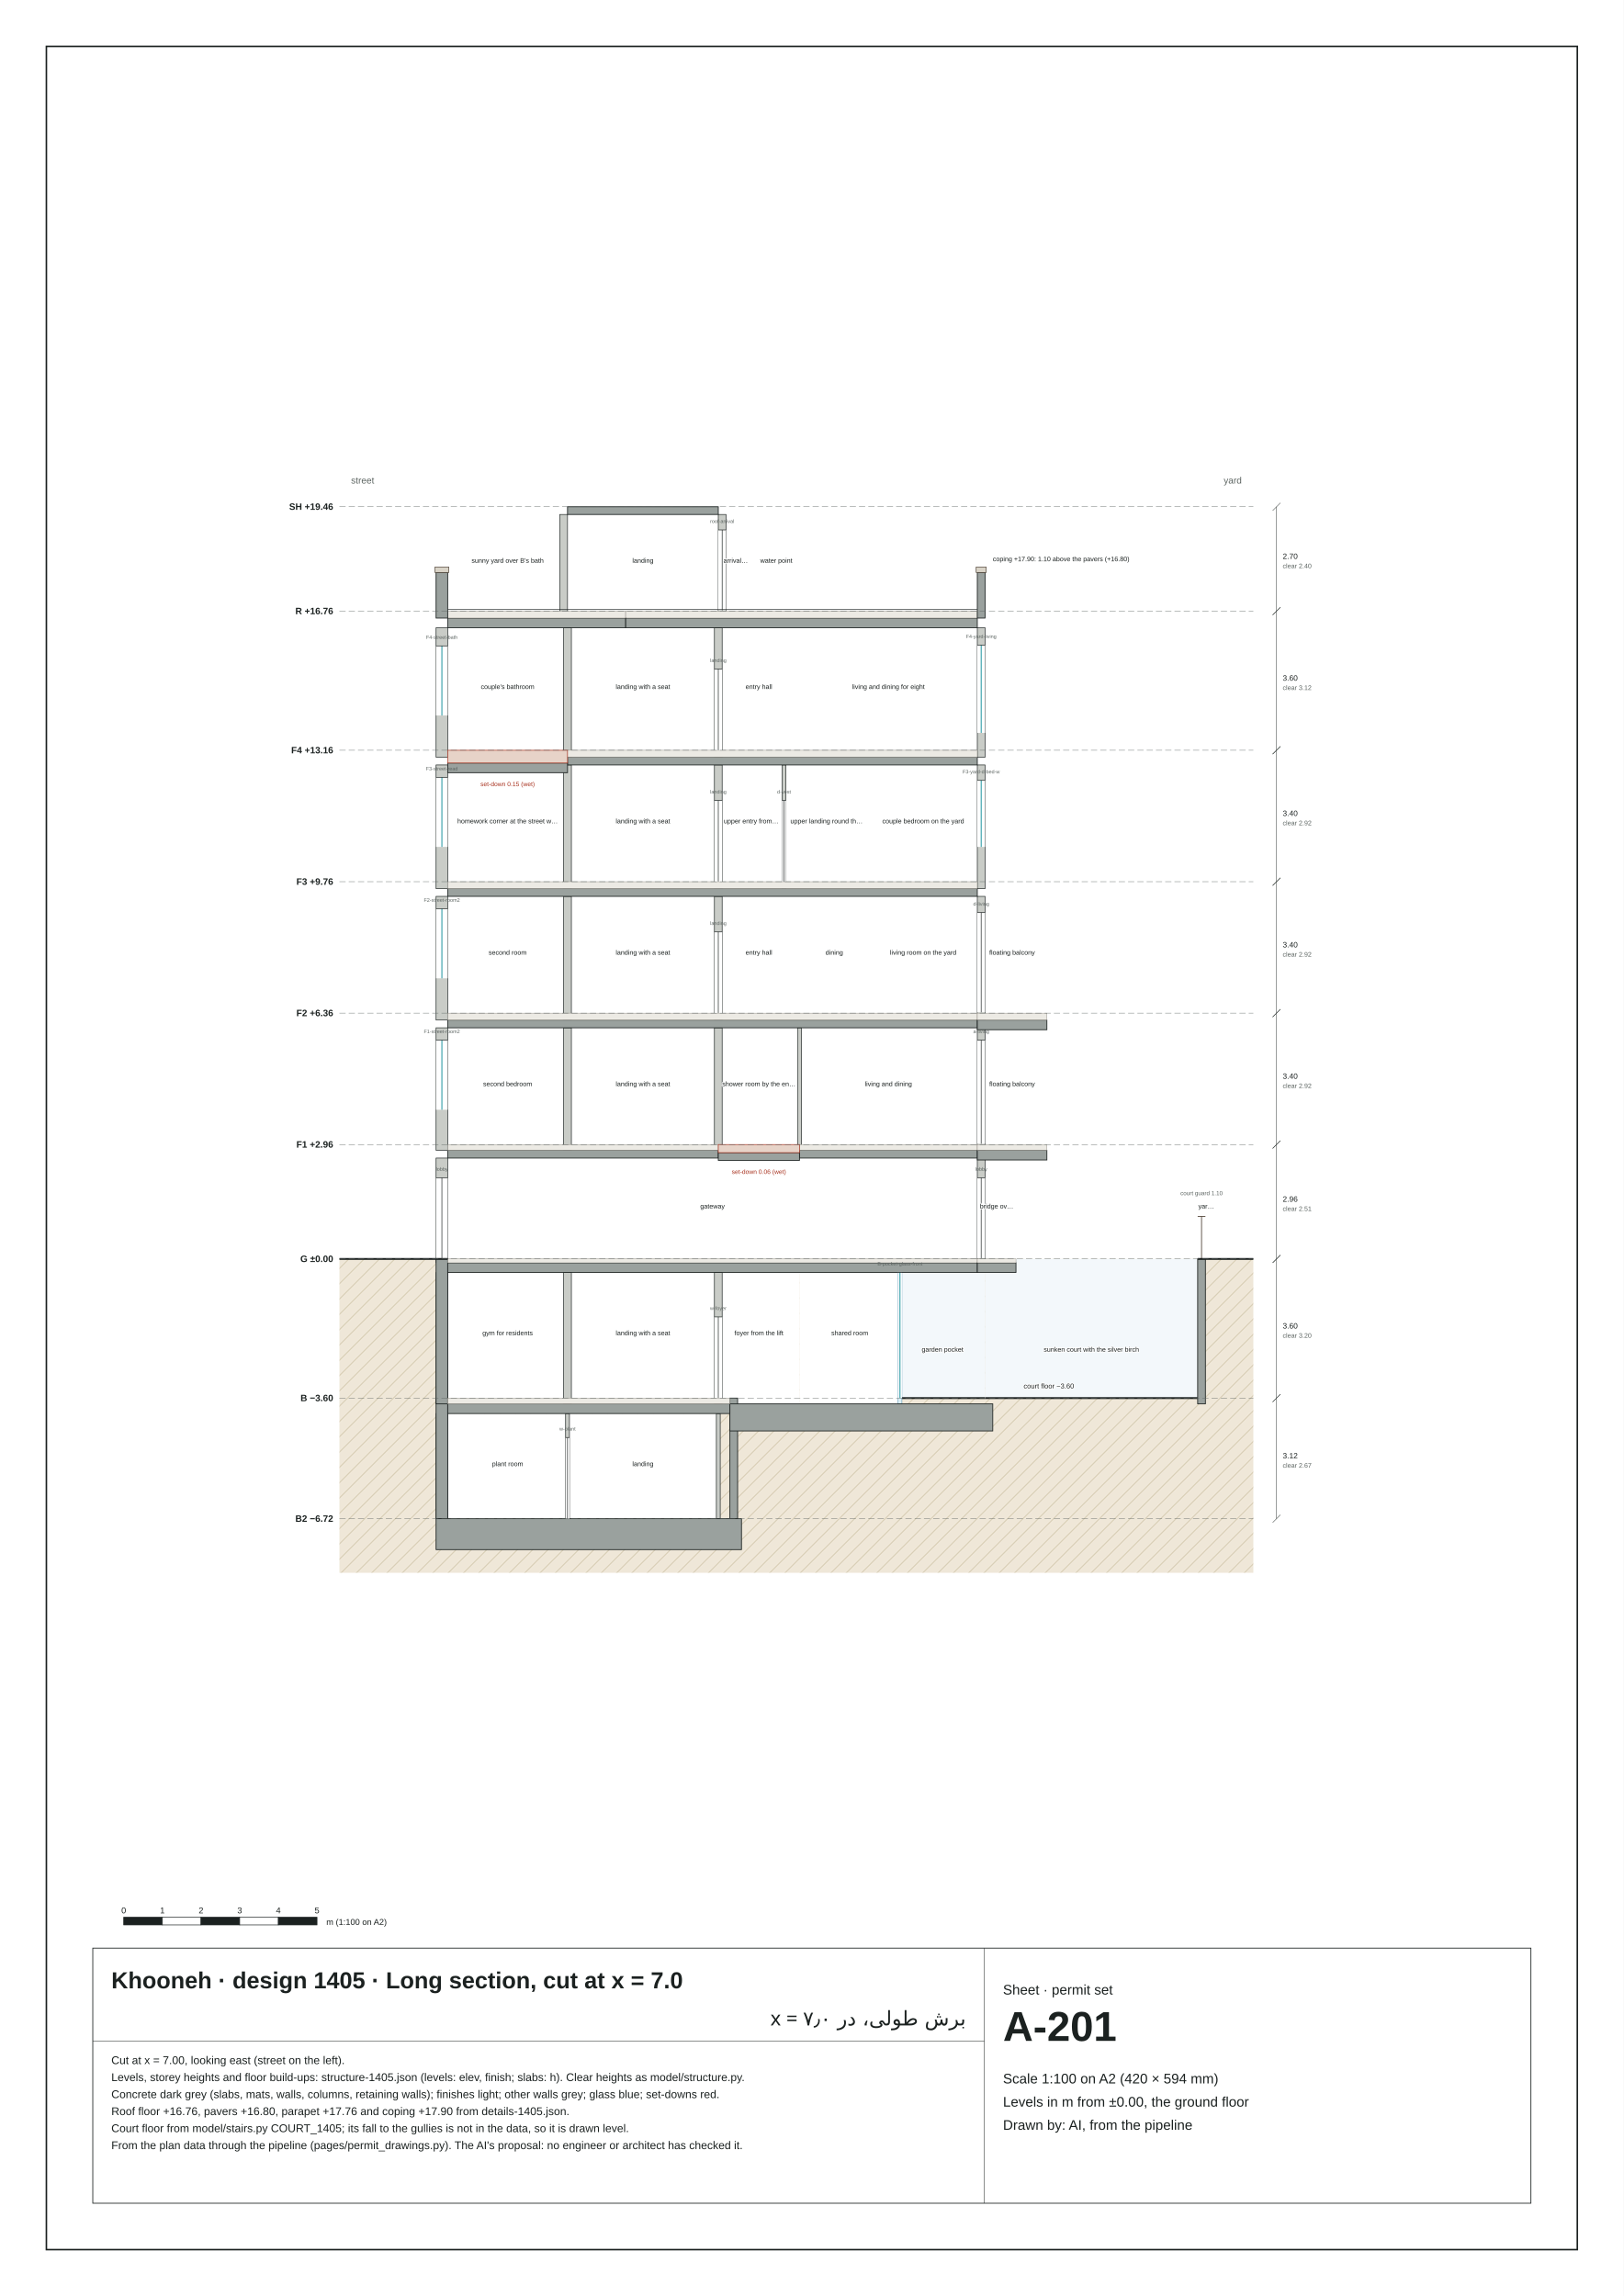
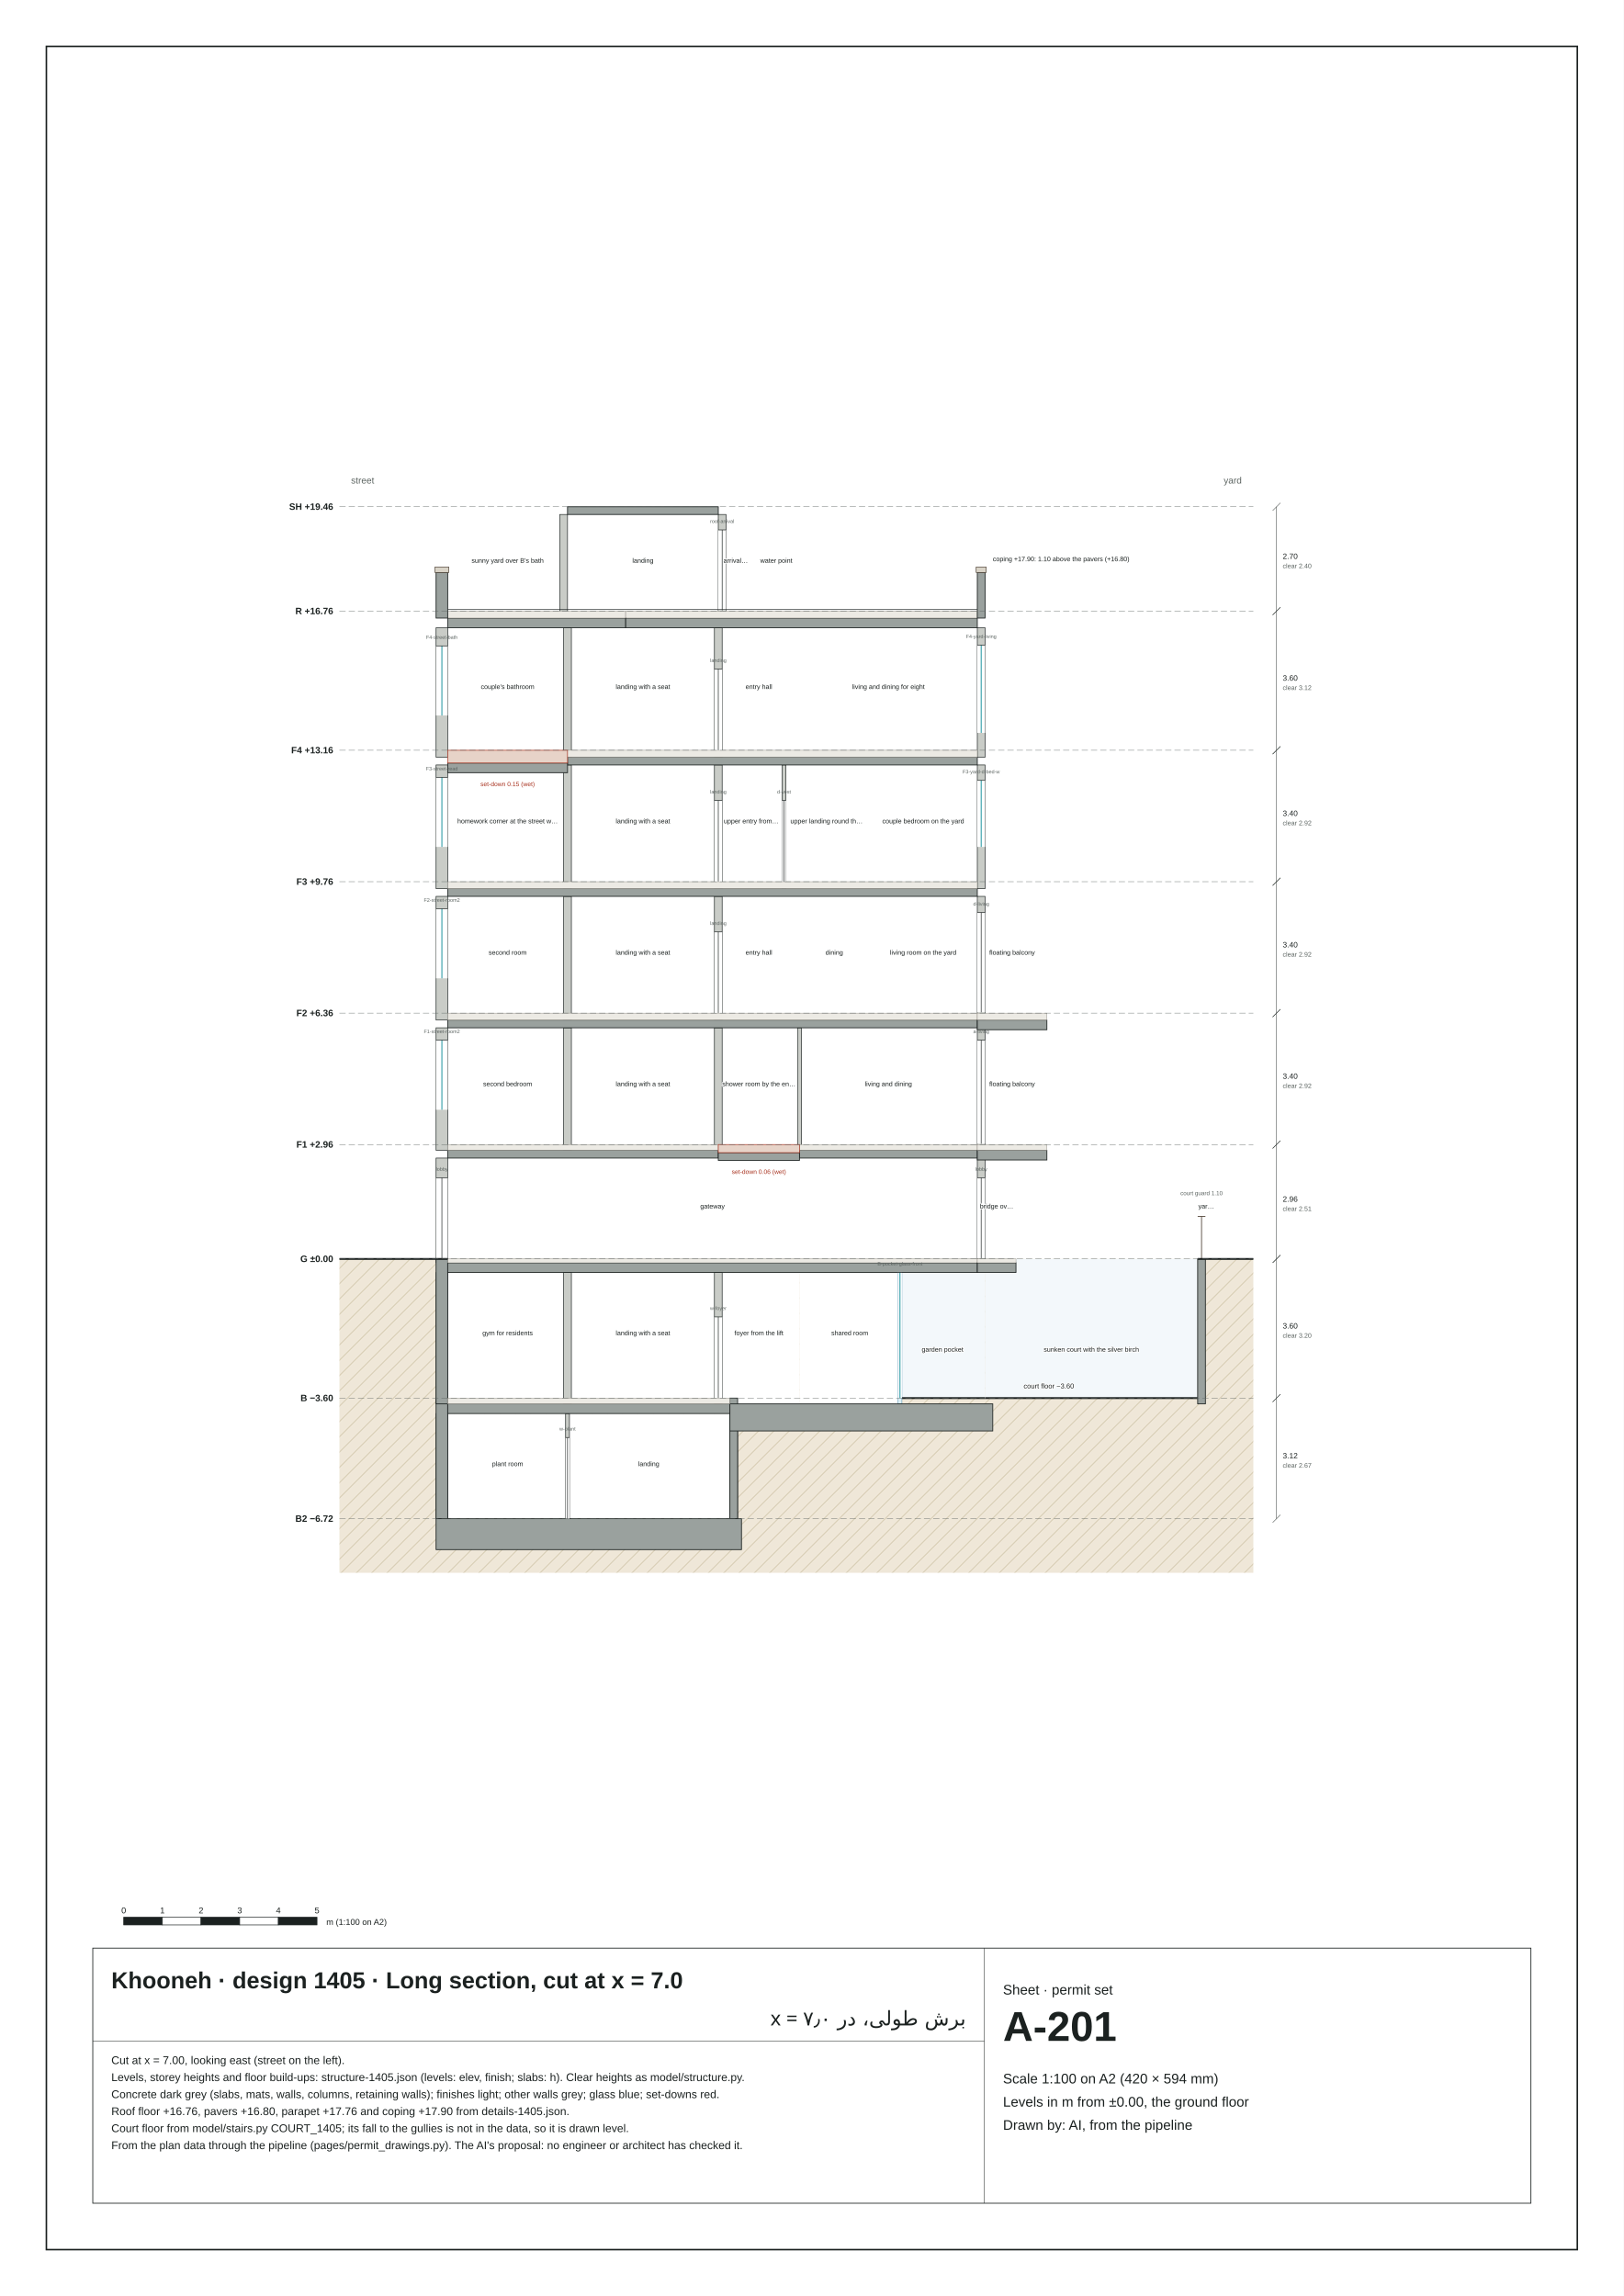
<svg xmlns="http://www.w3.org/2000/svg" width="420mm" height="594mm" viewBox="0 0 2100 2970">
  <style>svg{background:#fff}.frame{fill:none;stroke:#1B2120;stroke-width:2}.tb{fill:#fff;stroke:#1B2120;stroke-width:1}.tb-l{stroke:#1B2120;stroke-width:.6}.tbt{font-family:'Helvetica Neue',Arial,sans-serif;fill:#1B2120}.tbf{font-family:'Vazirmatn','Tahoma',sans-serif;fill:#1B2120;direction:rtl;unicode-bidi:embed}.t{font-family:'Helvetica Neue',Arial,sans-serif;fill:#1B2120;paint-order:stroke;stroke:#fff;stroke-width:2.2;stroke-linejoin:round}.t-m{font-family:'Helvetica Neue',Arial,sans-serif;fill:#5C6461}.t-r{font-family:'Helvetica Neue',Arial,sans-serif;fill:#A8321F}.earth{fill:url(#earth);stroke:none}.room{fill:#fff;stroke:none}.sky{fill:#F3F8FB;stroke:none}.conc{fill:#9AA19E;stroke:#1B2120;stroke-width:1}.wall{fill:#C9CCC7;stroke:#1B2120;stroke-width:.8}.glassw{fill:#DDEFF7;stroke:#4A88A8;stroke-width:.6}.fin{fill:#ECEAE4;stroke:#6E6A62;stroke-width:.4}.sd{fill:#E7D3C8;stroke:#A8321F;stroke-width:.8}.gap{fill:#fff;stroke:none}.glz{stroke:#0E8C98;stroke-width:1.1}.leaf{stroke:#1B2120;stroke-width:.8}.datum{stroke:#5C6461;stroke-width:.5;stroke-dasharray:8 4}.ground{stroke:#1B2120;stroke-width:2.4}.dim{stroke:#3A413E;stroke-width:.6;fill:none}.brick{fill:url(#brick);stroke:#6B5134;stroke-width:.8}.void{fill:#3A413E;fill-opacity:.16;stroke:#3A413E;stroke-width:.6}.under{fill:none;stroke:#5C6461;stroke-width:.8;stroke-dasharray:6 4}.slabedge{fill:#D8C49A;stroke:#6B5134;stroke-width:.6}.coping{fill:#D9D3C7;stroke:#4B3F33;stroke-width:.8}.win{fill:#DDEFF7;stroke:#4B3F33;stroke-width:1}.sash{stroke:#4B3F33;stroke-width:.6;fill:none}.swing{stroke:#4B3F33;stroke-width:.6;stroke-dasharray:4 3;fill:none}.door{fill:#E8DCCB;stroke:#4B3F33;stroke-width:1}.rail{stroke:#4B3F33;stroke-width:1;fill:none}.party{fill:url(#party);stroke:#1B2120;stroke-width:.8}.party-up{fill:url(#partyup);stroke:#A8321F;stroke-width:1}.beyond{fill:none;stroke:#5C6461;stroke-width:.7;stroke-dasharray:3 3}.plot{fill:none;stroke:#1B2120;stroke-width:2;stroke-dasharray:18 5 3 5}.bldg{fill:#C9CCC7;stroke:#1B2120;stroke-width:1.6}.court{fill:#DCEACF;stroke:#4E7A3A;stroke-width:1.2}.yard{fill:#EEF2EA;stroke:none}.proj{fill:none;stroke:#1B2120;stroke-width:1;stroke-dasharray:8 4}.north{fill:#1B2120}.north-ring{fill:#fff;stroke:#1B2120;stroke-width:1}</style>
  <defs>
    <pattern id="earth" width="14" height="14" patternUnits="userSpaceOnUse" patternTransform="rotate(45)">
      <rect width="14" height="14" fill="#EFE7D8" />
      <line x1="0" y1="0" x2="0" y2="14" stroke="#B9A985" stroke-width="1" />
    </pattern>
    <pattern id="brick" width="12" height="6" patternUnits="userSpaceOnUse">
      <rect width="12" height="6" fill="#E3CDA0" />
      <path d="M0 6H12M6 0V3M0 3H12M0 3V6M12 3V6" stroke="#B89A66" stroke-width=".4" fill="none" />
    </pattern>
    <pattern id="party" width="8" height="8" patternUnits="userSpaceOnUse" patternTransform="rotate(45)">
      <rect width="8" height="8" fill="#D5D8D3" />
      <line x1="0" y1="0" x2="0" y2="8" stroke="#8A918E" stroke-width="1.2" />
    </pattern>
    <pattern id="partyup" width="8" height="8" patternUnits="userSpaceOnUse" patternTransform="rotate(-45)">
      <rect width="8" height="8" fill="#ECDDD6" />
      <line x1="0" y1="0" x2="0" y2="8" stroke="#B98A7A" stroke-width="1.2" />
    </pattern>
  </defs>
  <rect width="2100" height="2970" fill="#fff" />
  <rect class="frame" x="60" y="60" width="1980" height="2850" />
  <g class="section" data-axis="x" data-at="7.00">
    <rect class="earth" x="439" y="1628.5" width="1182" height="406" />
-     <rect class="room" x="734" y="1828.5" width="195" height="136" data-room="landing" />
+     <rect class="room" x="734" y="1828.5" width="210" height="136" data-room="landing" />
    <rect class="room" x="579" y="1828.5" width="155" height="136" data-room="w-plant" />
    <rect class="room" x="734" y="1646" width="195" height="170" data-room="landing" />
    <rect class="sky" x="1274" y="1628.5" width="275" height="180" data-room="sunken-garden" />
    <line class="ground" x1="1274" y1="1808.5" x2="1549" y2="1808.5" />
    <rect class="room" x="929" y="1646" width="105" height="170" data-room="w-foyer" />
    <rect class="sky" x="1164" y="1628.5" width="110" height="180" data-room="w-green" />
    <line class="ground" x1="1164" y1="1808.5" x2="1274" y2="1808.5" />
    <rect class="room" x="579" y="1646" width="155" height="170" data-room="w-gym" />
    <rect class="room" x="1034" y="1646" width="130" height="170" data-room="w-room" />
    <rect class="wall" x="731.5" y="1828.5" width="5" height="136" />
-     <rect class="wall" x="926.5" y="1828.5" width="5" height="136" />
+     <rect class="wall" x="944" y="1828.5" width="10" height="136" />
    <rect class="wall" x="564" y="1828.5" width="15" height="136" />
    <rect class="wall" x="729" y="1646" width="10" height="170" />
    <rect class="wall" x="924" y="1646" width="10" height="170" />
    <rect class="wall" x="564" y="1646" width="15" height="170" />
    <rect class="glassw" x="1161.5" y="1646" width="5" height="170" />
    <rect class="wall" x="564" y="1498" width="15" height="135.5" />
    <rect class="wall" x="1264" y="1498" width="10" height="135.5" />
    <rect class="wall" x="729" y="1329.5" width="10" height="158.5" />
    <rect class="wall" x="924" y="1329.5" width="10" height="158.5" />
    <rect class="wall" x="564" y="1329.5" width="15" height="158.5" />
    <rect class="wall" x="1031.5" y="1329.5" width="5" height="158.5" />
    <rect class="wall" x="1264" y="1329.5" width="10" height="158.5" />
    <rect class="wall" x="729" y="1159.5" width="10" height="160" />
    <rect class="wall" x="924" y="1159.5" width="10" height="160" />
    <rect class="wall" x="564" y="1159.5" width="15" height="160" />
    <rect class="wall" x="1264" y="1159.5" width="10" height="160" />
    <rect class="wall" x="729" y="989.5" width="10" height="160" />
    <rect class="wall" x="924" y="989.5" width="10" height="160" />
    <rect class="wall" x="564" y="989.5" width="15" height="160" />
    <rect class="wall" x="1011.5" y="989.5" width="5" height="160" />
    <rect class="wall" x="1264" y="989.5" width="10" height="160" />
    <rect class="wall" x="729" y="812" width="10" height="167.5" />
    <rect class="wall" x="924" y="812" width="10" height="167.5" />
    <rect class="wall" x="564" y="812" width="15" height="167.5" />
    <rect class="wall" x="1264" y="812" width="10" height="167.5" />
    <rect class="wall" x="724" y="665.5" width="10" height="134" />
    <rect class="wall" x="929" y="665.5" width="10" height="134" />
    <rect class="conc" x="564" y="1808.5" width="15" height="156" data-el="RW-N2" />
    <rect class="conc" x="944" y="1808.5" width="10" height="156" data-el="RW-step" />
    <rect class="conc" x="564" y="1628.5" width="15" height="187.5" data-el="RW-N2" />
    <rect class="conc" x="1549" y="1628.5" width="10" height="187.5" data-el="RW-court-S" />
    <line class="rail" x1="1549" y1="1573.5" x2="1559" y2="1573.5" />
    <line class="rail" x1="1554" y1="1628.5" x2="1554" y2="1573.5" />
    <rect class="conc" x="564" y="1964.5" width="395" height="40" data-el="M-2" />
    <rect class="conc" x="944" y="1816" width="340" height="35" data-el="M-1" />
    <rect class="conc" x="579" y="1816" width="365" height="12.5" data-slab="B" />
    <rect class="fin" x="579" y="1808.5" width="365" height="7.5" />
    <rect class="conc" x="579" y="1633.5" width="685" height="12.5" data-slab="G" />
    <rect class="fin" x="579" y="1628.5" width="685" height="5" />
    <rect class="conc" x="1264" y="1633.5" width="50" height="12.5" data-slab="G" />
    <rect class="fin" x="1264" y="1628.5" width="50" height="5" />
    <rect class="conc" x="579" y="1488" width="350" height="10" data-slab="F1" />
    <rect class="fin" x="579" y="1480.5" width="350" height="7.5" />
    <rect class="conc" x="1034" y="1488" width="230" height="10" data-slab="F1" />
    <rect class="fin" x="1034" y="1480.5" width="230" height="7.5" />
    <rect class="conc" x="929" y="1491" width="105" height="10" data-slab="F1" data-setdown="SD-F1-a-wc" />
    <rect class="sd" x="929" y="1480.5" width="105" height="10.5" />
    <rect class="conc" x="1264" y="1488" width="90" height="12.5" data-slab="F1" />
    <rect class="fin" x="1264" y="1480.5" width="90" height="7.5" />
    <rect class="conc" x="579" y="1319.5" width="685" height="10" data-slab="F2" />
    <rect class="fin" x="579" y="1310.5" width="685" height="9" />
    <rect class="conc" x="1264" y="1319.5" width="90" height="12.5" data-slab="F2" />
    <rect class="fin" x="1264" y="1310.5" width="90" height="9" />
    <rect class="conc" x="579" y="1149.5" width="685" height="10" data-slab="F3" />
    <rect class="fin" x="579" y="1140.5" width="685" height="9" />
    <rect class="conc" x="734" y="979.5" width="530" height="10" data-slab="F4" />
    <rect class="fin" x="734" y="970.5" width="530" height="9" />
    <rect class="conc" x="579" y="987" width="155" height="12.5" data-slab="F4" data-setdown="SD-F4-bath2" />
    <rect class="sd" x="579" y="970.5" width="155" height="16.5" />
    <rect class="conc" x="809" y="799.5" width="455" height="12.5" data-slab="R" />
    <rect class="fin" x="809" y="790.5" width="455" height="9" />
    <rect class="conc" x="579" y="799.5" width="230" height="12.5" data-slab="R" />
    <rect class="fin" x="579" y="790.5" width="230" height="9" />
    <rect class="conc" x="734" y="655.5" width="195" height="10" data-slab="SH" />
    <g class="opening" data-open="B2:landing|w-plant">
      <rect class="gap" x="731.5" y="1859.5" width="5" height="105" />
      <line class="leaf" x1="734" y1="1964.5" x2="734" y2="1859.5" />
      <line class="leaf" x1="731.5" y1="1859.5" x2="736.5" y2="1859.5" />
    </g>
    <g class="opening" data-open="B-pocket-glass-front">
      <rect class="gap" x="1161.5" y="1646" width="5" height="162.5" />
      <line class="glz" x1="1164" y1="1808.5" x2="1164" y2="1646" />
      <line class="leaf" x1="1161.5" y1="1646" x2="1166.5" y2="1646" />
    </g>
    <g class="opening" data-open="B:landing|w-foyer">
      <rect class="gap" x="924" y="1703.5" width="10" height="105" />
      <line class="leaf" x1="929" y1="1808.5" x2="929" y2="1703.5" />
      <line class="leaf" x1="924" y1="1703.5" x2="934" y2="1703.5" />
    </g>
    <g class="opening" data-open="G:None|lobby">
      <rect class="gap" x="564" y="1523.5" width="15" height="104" />
      <line class="leaf" x1="571.5" y1="1627.5" x2="571.5" y2="1523.5" />
      <line class="leaf" x1="564" y1="1523.5" x2="579" y2="1523.5" />
    </g>
    <g class="opening" data-open="G:bridge|lobby">
      <rect class="gap" x="1264" y="1523.5" width="10" height="104" />
      <line class="leaf" x1="1269" y1="1627.5" x2="1269" y2="1523.5" />
      <line class="leaf" x1="1264" y1="1523.5" x2="1274" y2="1523.5" />
    </g>
    <g class="opening" data-open="F1-street-room2">
      <rect class="gap" x="564" y="1345.5" width="15" height="90" />
      <line class="glz" x1="571.5" y1="1435.5" x2="571.5" y2="1345.5" />
      <line class="leaf" x1="564" y1="1345.5" x2="579" y2="1345.5" />
    </g>
    <g class="opening" data-open="F1:a-balcony|a-living">
      <rect class="gap" x="1264" y="1345.5" width="10" height="134" />
      <line class="leaf" x1="1269" y1="1479.5" x2="1269" y2="1345.5" />
      <line class="leaf" x1="1264" y1="1345.5" x2="1274" y2="1345.5" />
    </g>
    <g class="opening" data-open="F2-street-room2">
      <rect class="gap" x="564" y="1175.5" width="15" height="90" />
      <line class="glz" x1="571.5" y1="1265.5" x2="571.5" y2="1175.5" />
      <line class="leaf" x1="564" y1="1175.5" x2="579" y2="1175.5" />
    </g>
    <g class="opening" data-open="F2:d-balcony|d-living">
      <rect class="gap" x="1264" y="1180.5" width="10" height="129" />
      <line class="leaf" x1="1269" y1="1309.5" x2="1269" y2="1180.5" />
      <line class="leaf" x1="1264" y1="1180.5" x2="1274" y2="1180.5" />
    </g>
    <g class="opening" data-open="F2:d-entry|landing">
      <rect class="gap" x="924" y="1205.5" width="10" height="105" />
      <line class="leaf" x1="929" y1="1310.5" x2="929" y2="1205.5" />
      <line class="leaf" x1="924" y1="1205.5" x2="934" y2="1205.5" />
    </g>
    <g class="opening" data-open="F3-street-read">
      <rect class="gap" x="564" y="1005.5" width="15" height="90" />
      <line class="glz" x1="571.5" y1="1095.5" x2="571.5" y2="1005.5" />
      <line class="leaf" x1="564" y1="1005.5" x2="579" y2="1005.5" />
    </g>
    <g class="opening" data-open="F3-yard-d-bed-w">
      <rect class="gap" x="1264" y="1009.5" width="10" height="86" />
      <line class="glz" x1="1269" y1="1095.5" x2="1269" y2="1009.5" />
      <line class="leaf" x1="1264" y1="1009.5" x2="1274" y2="1009.5" />
    </g>
    <g class="opening" data-open="F3:d-hall|d-vest">
      <rect class="gap" x="1011.5" y="1035.5" width="5" height="105" />
      <line class="leaf" x1="1014" y1="1140.5" x2="1014" y2="1035.5" />
      <line class="leaf" x1="1011.5" y1="1035.5" x2="1016.5" y2="1035.5" />
    </g>
    <g class="opening" data-open="F3:d-vest|landing">
      <rect class="gap" x="924" y="1035.5" width="10" height="105" />
      <line class="leaf" x1="929" y1="1140.5" x2="929" y2="1035.5" />
      <line class="leaf" x1="924" y1="1035.5" x2="934" y2="1035.5" />
    </g>
    <g class="opening" data-open="F4-street-bath">
      <rect class="gap" x="564" y="835.5" width="15" height="90" />
      <line class="glz" x1="571.5" y1="925.5" x2="571.5" y2="835.5" />
      <line class="leaf" x1="564" y1="835.5" x2="579" y2="835.5" />
    </g>
    <g class="opening" data-open="F4-yard-living">
      <rect class="gap" x="1264" y="834.5" width="10" height="113.5" />
      <line class="glz" x1="1269" y1="948" x2="1269" y2="834.5" />
      <line class="leaf" x1="1264" y1="834.5" x2="1274" y2="834.5" />
    </g>
    <g class="opening" data-open="F4:b-hall3|landing">
      <rect class="gap" x="924" y="865.5" width="10" height="105" />
      <line class="leaf" x1="929" y1="970.5" x2="929" y2="865.5" />
      <line class="leaf" x1="924" y1="865.5" x2="934" y2="865.5" />
    </g>
    <g class="opening" data-open="R:landing|roof-arrival">
      <rect class="gap" x="929" y="685.5" width="10" height="104" />
      <line class="leaf" x1="934" y1="789.5" x2="934" y2="685.5" />
      <line class="leaf" x1="929" y1="685.5" x2="939" y2="685.5" />
    </g>
    <line class="leaf" x1="579" y1="788.5" x2="1264" y2="788.5" />
    <rect class="conc" x="564" y="740.5" width="15" height="59" data-el="parapet" />
    <rect class="coping" x="562.5" y="733.5" width="18" height="7" />
    <rect class="conc" x="1264" y="740.5" width="10" height="59" data-el="parapet" />
    <rect class="coping" x="1262.5" y="733.5" width="13" height="7" />
    <line class="ground" x1="439" y1="1628.5" x2="579" y2="1628.5" />
    <line class="ground" x1="1549" y1="1628.5" x2="1621" y2="1628.5" />
    <g class="lvl" data-level="B2" data-z="-6.72">
      <line class="datum" x1="439" y1="1964.5" x2="1621" y2="1964.5" />
      <text class="t" x="431" y="1968.5" font-size="12" text-anchor="end" font-weight="600">B2 −6.72</text>
    </g>
    <g class="lvl" data-level="B" data-z="-3.60">
      <line class="datum" x1="439" y1="1808.5" x2="1621" y2="1808.5" />
      <text class="t" x="431" y="1812.5" font-size="12" text-anchor="end" font-weight="600">B −3.60</text>
    </g>
    <g class="lvl" data-level="G" data-z="0.00">
      <line class="datum" x1="439" y1="1628.5" x2="1621" y2="1628.5" />
      <text class="t" x="431" y="1632.5" font-size="12" text-anchor="end" font-weight="600">G ±0.00</text>
    </g>
    <g class="lvl" data-level="F1" data-z="2.96">
      <line class="datum" x1="439" y1="1480.5" x2="1621" y2="1480.5" />
      <text class="t" x="431" y="1484.5" font-size="12" text-anchor="end" font-weight="600">F1 +2.96</text>
    </g>
    <g class="lvl" data-level="F2" data-z="6.36">
      <line class="datum" x1="439" y1="1310.5" x2="1621" y2="1310.5" />
      <text class="t" x="431" y="1314.5" font-size="12" text-anchor="end" font-weight="600">F2 +6.36</text>
    </g>
    <g class="lvl" data-level="F3" data-z="9.76">
      <line class="datum" x1="439" y1="1140.5" x2="1621" y2="1140.5" />
      <text class="t" x="431" y="1144.5" font-size="12" text-anchor="end" font-weight="600">F3 +9.76</text>
    </g>
    <g class="lvl" data-level="F4" data-z="13.16">
      <line class="datum" x1="439" y1="970.5" x2="1621" y2="970.5" />
      <text class="t" x="431" y="974.5" font-size="12" text-anchor="end" font-weight="600">F4 +13.16</text>
    </g>
    <g class="lvl" data-level="R" data-z="16.76">
      <line class="datum" x1="439" y1="790.5" x2="1621" y2="790.5" />
      <text class="t" x="431" y="794.5" font-size="12" text-anchor="end" font-weight="600">R +16.76</text>
    </g>
    <g class="lvl" data-level="SH" data-z="19.46">
      <line class="datum" x1="439" y1="655.5" x2="1621" y2="655.5" />
      <text class="t" x="431" y="659.5" font-size="12" text-anchor="end" font-weight="600">SH +19.46</text>
    </g>
    <line class="dim" x1="1651" y1="1964.5" x2="1651" y2="655.5" />
    <line class="dim" x1="1646" y1="1969.5" x2="1656" y2="1959.5" />
    <line class="dim" x1="1646" y1="1813.5" x2="1656" y2="1803.5" />
    <text class="t" x="1659" y="1886.5" font-size="10" data-storey="B2">3.12</text>
    <text class="t-m" x="1659" y="1898.5" font-size="8.5">clear 2.67</text>
    <line class="dim" x1="1646" y1="1813.5" x2="1656" y2="1803.5" />
    <line class="dim" x1="1646" y1="1633.5" x2="1656" y2="1623.5" />
    <text class="t" x="1659" y="1718.5" font-size="10" data-storey="B">3.60</text>
    <text class="t-m" x="1659" y="1730.5" font-size="8.5">clear 3.20</text>
    <line class="dim" x1="1646" y1="1633.5" x2="1656" y2="1623.5" />
    <line class="dim" x1="1646" y1="1485.5" x2="1656" y2="1475.5" />
    <text class="t" x="1659" y="1554.5" font-size="10" data-storey="G">2.96</text>
    <text class="t-m" x="1659" y="1566.5" font-size="8.5">clear 2.51</text>
    <line class="dim" x1="1646" y1="1485.5" x2="1656" y2="1475.5" />
    <line class="dim" x1="1646" y1="1315.5" x2="1656" y2="1305.5" />
    <text class="t" x="1659" y="1395.5" font-size="10" data-storey="F1">3.40</text>
    <text class="t-m" x="1659" y="1407.5" font-size="8.5">clear 2.92</text>
    <line class="dim" x1="1646" y1="1315.5" x2="1656" y2="1305.5" />
    <line class="dim" x1="1646" y1="1145.5" x2="1656" y2="1135.5" />
    <text class="t" x="1659" y="1225.5" font-size="10" data-storey="F2">3.40</text>
    <text class="t-m" x="1659" y="1237.5" font-size="8.5">clear 2.92</text>
    <line class="dim" x1="1646" y1="1145.5" x2="1656" y2="1135.5" />
    <line class="dim" x1="1646" y1="975.5" x2="1656" y2="965.5" />
    <text class="t" x="1659" y="1055.5" font-size="10" data-storey="F3">3.40</text>
    <text class="t-m" x="1659" y="1067.5" font-size="8.5">clear 2.92</text>
    <line class="dim" x1="1646" y1="975.5" x2="1656" y2="965.5" />
    <line class="dim" x1="1646" y1="795.5" x2="1656" y2="785.5" />
    <text class="t" x="1659" y="880.5" font-size="10" data-storey="F4">3.60</text>
    <text class="t-m" x="1659" y="892.5" font-size="8.5">clear 3.12</text>
    <line class="dim" x1="1646" y1="795.5" x2="1656" y2="785.5" />
    <line class="dim" x1="1646" y1="660.5" x2="1656" y2="650.5" />
    <text class="t" x="1659" y="723" font-size="10" data-storey="R">2.70</text>
    <text class="t-m" x="1659" y="735" font-size="8.5">clear 2.40</text>
    <text class="t-m" x="454" y="625.5" font-size="12" text-anchor="start">street</text>
    <text class="t-m" x="1606" y="625.5" font-size="12" text-anchor="end">yard</text>
-     <text class="t" x="831.5" y="1896.5" font-size="8.5" text-anchor="middle" data-label="landing">landing</text>
+     <text class="t" x="839" y="1896.5" font-size="8.5" text-anchor="middle" data-label="landing">landing</text>
    <text class="t" x="656.5" y="1896.5" font-size="8.5" text-anchor="middle" data-label="w-plant">plant room</text>
    <text class="t" x="831.5" y="1727.2" font-size="8.5" text-anchor="middle" data-label="landing">landing with a seat</text>
    <text class="t" x="1411.5" y="1748.5" font-size="8.5" text-anchor="middle" data-label="sunken-garden">sunken court with the silver birch</text>
    <text class="t" x="981.5" y="1727.2" font-size="8.5" text-anchor="middle" data-label="w-foyer">foyer from the lift</text>
    <text class="t" x="1219" y="1748.5" font-size="8.5" text-anchor="middle" data-label="w-green">garden pocket</text>
    <text class="t" x="656.5" y="1727.2" font-size="8.5" text-anchor="middle" data-label="w-gym">gym for residents</text>
    <text class="t" x="1099" y="1727.2" font-size="8.5" text-anchor="middle" data-label="w-room">shared room</text>
    <text class="t" x="1289" y="1563.2" font-size="8.5" text-anchor="middle" data-label="bridge">bridge ov…</text>
    <text class="t" x="921.5" y="1563.2" font-size="8.5" text-anchor="middle" data-label="lobby">gateway</text>
    <text class="t" x="1560" y="1563.2" font-size="8.5" text-anchor="middle" data-label="yard">yar…</text>
    <text class="t" x="1309" y="1405" font-size="8.5" text-anchor="middle" data-label="a-balcony">floating balcony</text>
    <text class="t" x="1149" y="1405" font-size="8.5" text-anchor="middle" data-label="a-living">living and dining</text>
    <text class="t" x="656.5" y="1405" font-size="8.5" text-anchor="middle" data-label="a-room2">second bedroom</text>
    <text class="t" x="981.5" y="1405" font-size="8.5" text-anchor="middle" data-label="a-wc">shower room by the en…</text>
    <text class="t" x="831.5" y="1405" font-size="8.5" text-anchor="middle" data-label="landing">landing with a seat</text>
    <text class="t" x="656.5" y="1235" font-size="8.5" text-anchor="middle" data-label="c-room2">second room</text>
    <text class="t" x="1309" y="1235" font-size="8.5" text-anchor="middle" data-label="d-balcony">floating balcony</text>
    <text class="t" x="1079" y="1235" font-size="8.5" text-anchor="middle" data-label="d-dining">dining</text>
    <text class="t" x="981.5" y="1235" font-size="8.5" text-anchor="middle" data-label="d-entry">entry hall</text>
    <text class="t" x="1194" y="1235" font-size="8.5" text-anchor="middle" data-label="d-living">living room on the yard</text>
    <text class="t" x="831.5" y="1235" font-size="8.5" text-anchor="middle" data-label="landing">landing with a seat</text>
    <text class="t" x="656.5" y="1065" font-size="8.5" text-anchor="middle" data-label="b-read">homework corner at the street w…</text>
    <text class="t" x="1194" y="1065" font-size="8.5" text-anchor="middle" data-label="d-bed">couple bedroom on the yard</text>
    <text class="t" x="1069" y="1065" font-size="8.5" text-anchor="middle" data-label="d-hall">upper landing round th…</text>
    <text class="t" x="971.5" y="1065" font-size="8.5" text-anchor="middle" data-label="d-vest">upper entry from…</text>
    <text class="t" x="831.5" y="1065" font-size="8.5" text-anchor="middle" data-label="landing">landing with a seat</text>
    <text class="t" x="656.5" y="891.2" font-size="8.5" text-anchor="middle" data-label="b-bath2">couple's bathroom</text>
    <text class="t" x="981.5" y="891.2" font-size="8.5" text-anchor="middle" data-label="b-hall3">entry hall</text>
    <text class="t" x="1149" y="891.2" font-size="8.5" text-anchor="middle" data-label="b-living">living and dining for eight</text>
    <text class="t" x="831.5" y="891.2" font-size="8.5" text-anchor="middle" data-label="landing">landing with a seat</text>
    <text class="t" x="831.5" y="728" font-size="8.5" text-anchor="middle" data-label="landing">landing</text>
    <text class="t" x="951.5" y="728" font-size="8.5" text-anchor="middle" data-label="roof-arrival">arrival…</text>
    <text class="t" x="656.5" y="728" font-size="8.5" text-anchor="middle" data-label="roof-sun">sunny yard over B's bath</text>
    <text class="t" x="1004" y="728" font-size="8.5" text-anchor="middle" data-label="roof-tap">water point</text>
    <text class="t-m" x="1554" y="1546" font-size="7.5" text-anchor="middle">court guard 1.10</text>
    <text class="t-r" x="981.5" y="1518.5" font-size="8" text-anchor="middle">set-down 0.06 (wet)</text>
    <text class="t-r" x="656.5" y="1017" font-size="8" text-anchor="middle">set-down 0.15 (wet)</text>
    <text class="t-m" x="734" y="1850.5" font-size="6.5" text-anchor="middle">w-plant</text>
    <text class="t-m" x="1164" y="1637" font-size="6.5" text-anchor="middle">B-pocket-glass-front</text>
    <text class="t-m" x="929" y="1694.5" font-size="6.5" text-anchor="middle">w-foyer</text>
    <text class="t-m" x="571.5" y="1514.5" font-size="6.5" text-anchor="middle">lobby</text>
    <text class="t-m" x="1269" y="1514.5" font-size="6.5" text-anchor="middle">lobby</text>
    <text class="t-m" x="571.5" y="1336.5" font-size="6.5" text-anchor="middle">F1-street-room2</text>
    <text class="t-m" x="1269" y="1336.5" font-size="6.5" text-anchor="middle">a-living</text>
    <text class="t-m" x="571.5" y="1166.5" font-size="6.5" text-anchor="middle">F2-street-room2</text>
    <text class="t-m" x="1269" y="1171.5" font-size="6.5" text-anchor="middle">d-living</text>
    <text class="t-m" x="929" y="1196.5" font-size="6.5" text-anchor="middle">landing</text>
    <text class="t-m" x="571.5" y="996.5" font-size="6.5" text-anchor="middle">F3-street-read</text>
    <text class="t-m" x="1269" y="1000.5" font-size="6.5" text-anchor="middle">F3-yard-d-bed-w</text>
    <text class="t-m" x="1014" y="1026.5" font-size="6.5" text-anchor="middle">d-vest</text>
    <text class="t-m" x="929" y="1026.5" font-size="6.5" text-anchor="middle">landing</text>
    <text class="t-m" x="571.5" y="826.5" font-size="6.5" text-anchor="middle">F4-street-bath</text>
    <text class="t-m" x="1269" y="825.5" font-size="6.5" text-anchor="middle">F4-yard-living</text>
    <text class="t-m" x="929" y="856.5" font-size="6.5" text-anchor="middle">landing</text>
    <text class="t-m" x="934" y="676.5" font-size="6.5" text-anchor="middle">roof-arrival</text>
    <text class="t" x="1284" y="726" font-size="8.5" text-anchor="start">coping +17.90: 1.10 above the pavers (+16.80)</text>
    <text class="t" x="1356.5" y="1796" font-size="9" text-anchor="middle">court floor −3.60</text>
  </g>
  <rect x="160" y="2480" width="50" height="10" fill="#1B2120" stroke="#1B2120" stroke-width=".8" />
  <rect x="210" y="2480" width="50" height="10" fill="#fff" stroke="#1B2120" stroke-width=".8" />
  <rect x="260" y="2480" width="50" height="10" fill="#1B2120" stroke="#1B2120" stroke-width=".8" />
  <rect x="310" y="2480" width="50" height="10" fill="#fff" stroke="#1B2120" stroke-width=".8" />
  <rect x="360" y="2480" width="50" height="10" fill="#1B2120" stroke="#1B2120" stroke-width=".8" />
  <text class="tbt" x="160" y="2475" font-size="11" text-anchor="middle">0</text>
  <text class="tbt" x="210" y="2475" font-size="11" text-anchor="middle">1</text>
  <text class="tbt" x="260" y="2475" font-size="11" text-anchor="middle">2</text>
  <text class="tbt" x="310" y="2475" font-size="11" text-anchor="middle">3</text>
  <text class="tbt" x="360" y="2475" font-size="11" text-anchor="middle">4</text>
  <text class="tbt" x="410" y="2475" font-size="11" text-anchor="middle">5</text>
  <text class="tbt" x="422" y="2490" font-size="11">m  (1:100 on A2)</text>
  <rect class="tb" x="120" y="2520" width="1860" height="330" />
  <line class="tb-l" x1="1273.2" y1="2520" x2="1273.2" y2="2850" />
  <line class="tb-l" x1="120" y1="2640" x2="1273.2" y2="2640" />
  <text class="tbt" x="144" y="2572" font-size="30" font-weight="700">Khooneh · design 1405 · Long section, cut at x = 7.0</text>
  <text class="tbf" x="1249.2" y="2620" font-size="26" text-anchor="start">برش طولی، در x = ۷٫۰</text>
  <text class="tbt" x="144" y="2670" font-size="14.5">Cut at x = 7.00, looking east (street on the left).</text>
  <text class="tbt" x="144" y="2692" font-size="14.5">Levels, storey heights and floor build-ups: structure-1405.json (levels: elev, finish; slabs: h). Clear heights as model/structure.py.</text>
  <text class="tbt" x="144" y="2714" font-size="14.5">Concrete dark grey (slabs, mats, walls, columns, retaining walls); finishes light; other walls grey; glass blue; set-downs red.</text>
  <text class="tbt" x="144" y="2736" font-size="14.5">Roof floor +16.76, pavers +16.80, parapet +17.76 and coping +17.90 from details-1405.json.</text>
  <text class="tbt" x="144" y="2758" font-size="14.5">Court floor from model/stairs.py COURT_1405; its fall to the gullies is not in the data, so it is drawn level.</text>
  <text class="tbt" x="144" y="2780" font-size="14.5">From the plan data through the pipeline (pages/permit_drawings.py). The AI's proposal: no engineer or architect has checked it.</text>
  <text class="tbt" x="1297.2" y="2580" font-size="18">Sheet · permit set</text>
  <text class="tbt" x="1297.2" y="2640" font-size="54" font-weight="700">A-201</text>
  <text class="tbt" x="1297.2" y="2695" font-size="18">Scale 1:100 on A2 (420 × 594 mm)</text>
  <text class="tbt" x="1297.2" y="2725" font-size="18">Levels in m from ±0.00, the ground floor</text>
  <text class="tbt" x="1297.2" y="2755" font-size="18">Drawn by: AI, from the pipeline</text>
</svg>
